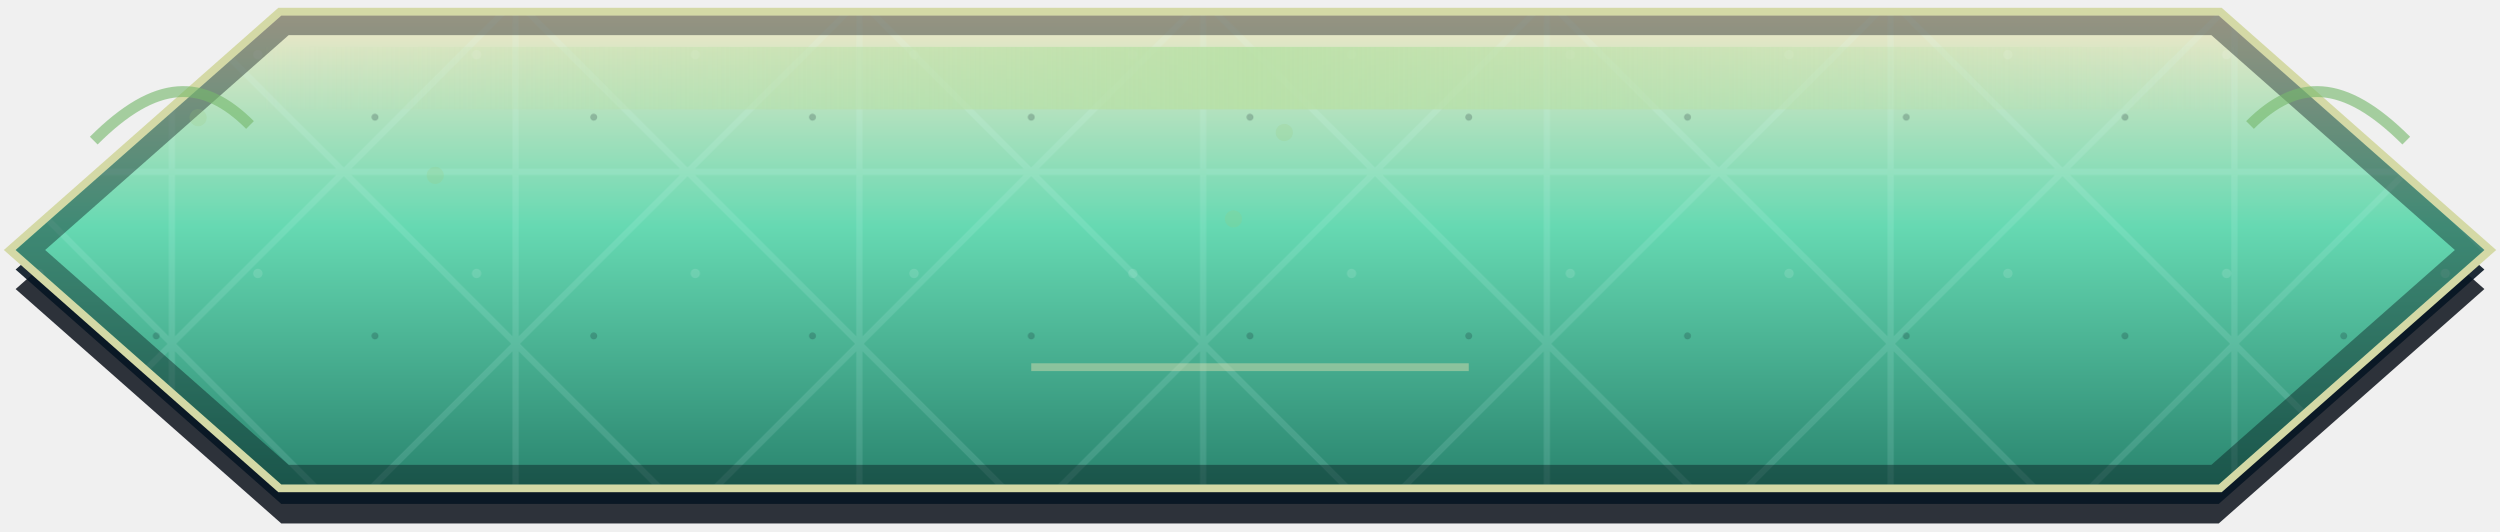
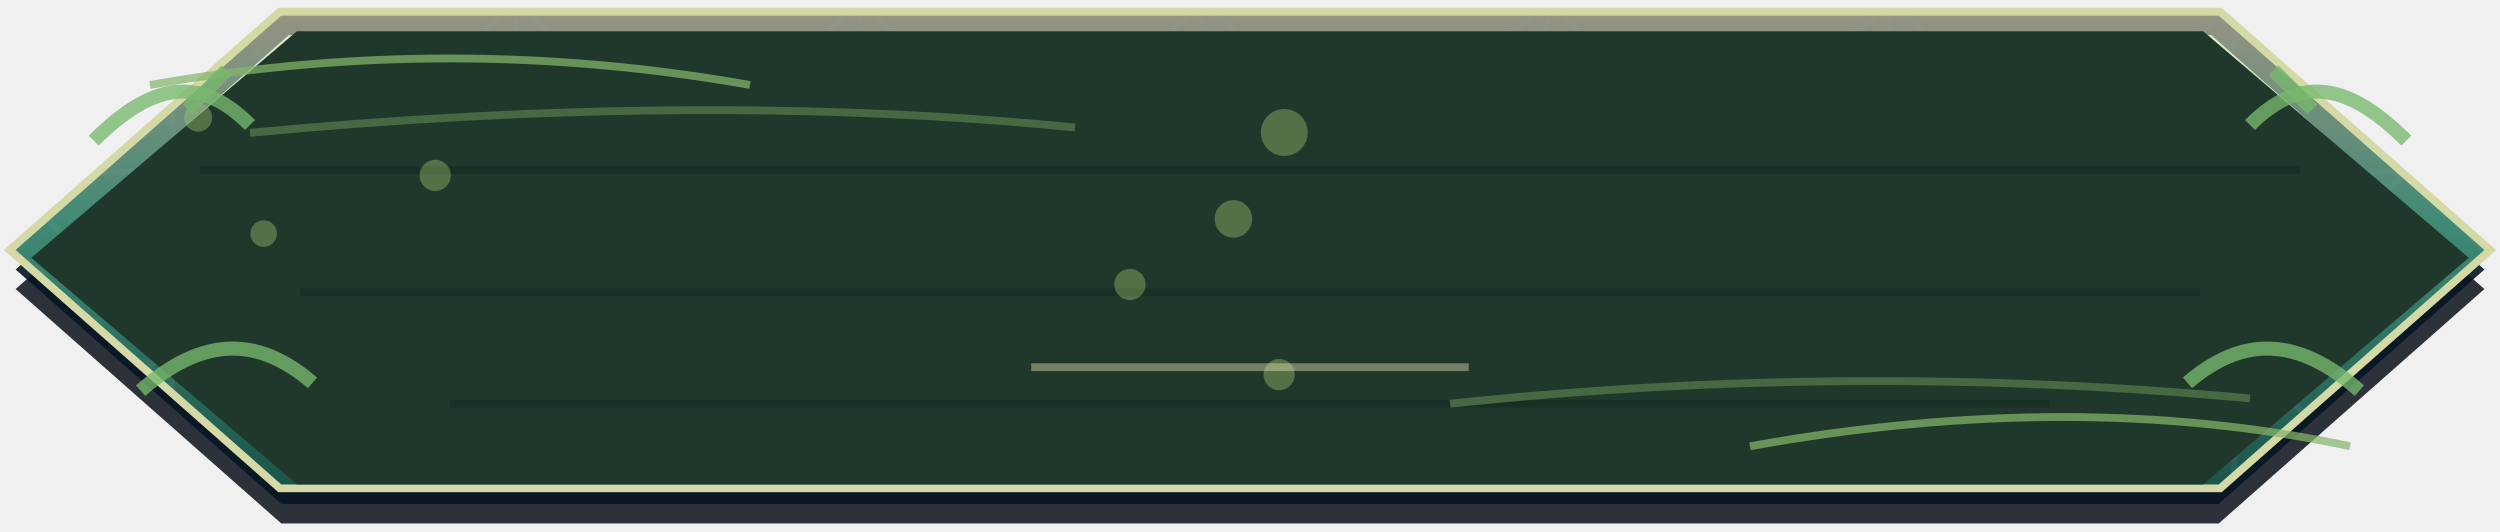
<svg xmlns="http://www.w3.org/2000/svg" width="640" height="136" viewBox="0 0 320 68" role="img" aria-label="M7 primary-hex-button normal" data-style="m11-enchanted-forest@0.1.0" data-geometry-shape="wide-hexagon" data-corner-radius="2" data-end-cap-depth="34">
  <defs>
    <linearGradient id="m11-primary-hex-button-320x68-normal-plate" x1="0" y1="0" x2="0" y2="1">
      <stop offset="0" stop-color="#5C7650" />
      <stop offset=".48" stop-color="#20382B" />
      <stop offset="1" stop-color="#13251E" />
    </linearGradient>
    <linearGradient id="m11-primary-hex-button-320x68-normal-primary" x1="0" y1="0" x2="0" y2="1">
      <stop offset="0" stop-color="#F1E8C8" />
      <stop offset=".45" stop-color="#66D9B2" />
      <stop offset="1" stop-color="#2A856F" />
    </linearGradient>
    <linearGradient id="m11-primary-hex-button-320x68-normal-energy" x1="0" y1="0" x2="1" y2="0">
      <stop offset="0" stop-color="#B8E0A5" stop-opacity="0" />
      <stop offset=".5" stop-color="#B8E0A5" stop-opacity=".86" />
      <stop offset="1" stop-color="#B8E0A5" stop-opacity="0" />
    </linearGradient>
    <pattern id="m11-primary-hex-button-320x68-normal-grain" width="28" height="28" patternUnits="userSpaceOnUse">
      <circle cx="5" cy="7" r=".6" fill="#FFFFFF" fill-opacity=".12" />
      <circle cx="20" cy="15" r=".45" fill="#061321" fill-opacity=".2" />
    </pattern>
    <pattern id="m11-primary-hex-button-320x68-normal-plate-pattern" width="44" height="44" patternUnits="userSpaceOnUse">
      <path d="M0 22H44M22 0V44M0 22L22 0 44 22 22 44Z" fill="none" stroke="#D8FBFF" stroke-opacity=".12" stroke-width=".8" />
    </pattern>
    <mask id="m11-primary-hex-button-320x68-normal-mask">
      <path d="M36 2H284L318 32L284 62H36L2 32Z" fill="white" />
    </mask>
  </defs>
  <g opacity="1">
    <g id="m11-primary-hex-button-320x68-normal-outer-shadow" data-layer="outer-shadow" transform="translate(0 5)">
      <path d="M36 2H284L318 32L284 62H36L2 32Z" fill="#020812" opacity=".82" />
    </g>
    <g id="m11-primary-hex-button-320x68-normal-connected-depth" data-layer="connected-depth" transform="translate(0 2.5)">
      <path d="M36 2H284L318 32L284 62H36L2 32Z" fill="#071522" opacity=".9" />
    </g>
    <g id="m11-primary-hex-button-320x68-normal-outer-frame" data-layer="outer-frame">
      <path d="M36 2H284L318 32L284 62H36L2 32Z" fill="#071421" stroke="#D4D9A6" stroke-width="2" stroke-linejoin="miter" />
    </g>
    <g id="m11-primary-hex-button-320x68-normal-inner-plate-fill" data-layer="inner-plate-fill">
      <path d="M36 2H284L318 32L284 62H36L2 32Z" fill="url(#m11-primary-hex-button-320x68-normal-primary)" />
    </g>
    <g id="m11-primary-hex-button-320x68-normal-surface-grain" data-layer="surface-grain" data-material-source="m8-ice-grain" mask="url(#m11-primary-hex-button-320x68-normal-mask)">
      <rect width="320" height="68" fill="url(#m11-primary-hex-button-320x68-normal-grain)" />
    </g>
    <g id="m11-primary-hex-button-320x68-normal-surface-pattern" data-layer="surface-pattern" data-material-source="m8-crystal-facet-pattern" mask="url(#m11-primary-hex-button-320x68-normal-mask)">
      <rect width="320" height="68" fill="url(#m11-primary-hex-button-320x68-normal-plate-pattern)" />
    </g>
    <g id="m11-primary-hex-button-320x68-normal-side-bevel-shade" data-layer="side-bevel-shade" mask="url(#m11-primary-hex-button-320x68-normal-mask)">
      <path d="M36 2H284L318 32L284 62H36L2 32Z" fill="none" stroke="#020812" stroke-opacity=".38" stroke-width="5" />
    </g>
    <g id="m11-primary-hex-button-320x68-normal-top-bevel-highlight" data-layer="top-bevel-highlight" mask="url(#m11-primary-hex-button-320x68-normal-mask)">
      <path d="M44 8H276" stroke="#FFFFFF" stroke-opacity=".55" stroke-width="3" stroke-linecap="square" />
    </g>
    <g id="m11-primary-hex-button-320x68-normal-cold-edge-accent" data-layer="cold-edge-accent" data-material-source="m8-cold-edge-accent" mask="url(#m11-primary-hex-button-320x68-normal-mask)">
      <rect x="34" y="6" width="252" height="8" fill="url(#m11-primary-hex-button-320x68-normal-energy)" />
    </g>
    <g id="m11-primary-hex-button-320x68-normal-ornament-decal" data-layer="ornament-decal" data-material-source="m7-ornament-marks" mask="url(#m11-primary-hex-button-320x68-normal-mask)">
      <path d="M42 55h16M262 55h16" stroke="#E6FCFF" stroke-opacity=".5" stroke-width="2" />
    </g>
-     <g id="m11-primary-hex-button-moss-variation" data-layer="forest-variation" data-variation-seed="51731" data-variation-baseline="false" fill="#9BCB78" fill-opacity=".18">
-       <circle cx="164.39" cy="16.96" r="1.1" />
-       <circle cx="157.88" cy="28.02" r="1.1" />
-       <circle cx="25.36" cy="15.06" r="1.1" />
-       <circle cx="55.71" cy="22.45" r="1.1" />
+     <g id="m11-primary-hex-button-material-stack" data-layer="forest-material-stack" data-material-families="weathered-stone,dark-wood,moss-lichen">
+       <path d="M38 4H282L316 33L282 62H38L4 33Z" fill="#20382B" />
+       <path d="M25.6 21.76H294.4M38.4 37.4H281.6M57.6 51.68H262.4" stroke="#182E24" stroke-width="1" stroke-opacity=".82" />
+       <path d="M32 17Q89.6 11.56 137.6 16.32M185.6 51.68Q236.8 46.24 288 51" fill="none" stroke="#4D6E45" stroke-width="1" stroke-opacity=".9" />
+       <path d="M19.2 10.88Q57.6 4.08 96 10.88M224 57.12Q265.6 49.64 300.8 57.12" fill="none" stroke="#84B66A" stroke-width="1" stroke-opacity=".72" />
    </g>
-     <g id="m11-primary-hex-button-leaf-vine-ornament" data-layer="forest-ornament" data-ornament="leaf-vine" data-ornament-count="4" fill="none" stroke="#76B86D" stroke-opacity=".62" stroke-width="1.4">
-       <path d="M12 18c8-8 14-8 20-2M308 18c-8-8-14-8-20-2" />
+     <g id="m11-primary-hex-button-moss-variation" data-layer="forest-variation" data-variation-seed="51731" data-variation-baseline="false" fill="#A6CC72" fill-opacity=".38">
+       <circle cx="164.39" cy="16.96" r="3.0" />
+       <circle cx="157.88" cy="28.02" r="2.4" />
+       <circle cx="25.36" cy="15.06" r="1.8" />
+       <circle cx="55.71" cy="22.45" r="2.0" />
+       <circle cx="144.63" cy="36.41" r="2.0" />
+       <circle cx="163.73" cy="47.95" r="2.0" />
+       <circle cx="33.75" cy="29.90" r="1.7" />
+     </g>
+     <g id="m11-primary-hex-button-leaf-vine-ornament" data-layer="forest-ornament" data-ornament="leaf-vine" data-ornament-count="4" fill="none" stroke="#76B86D" stroke-opacity=".78" stroke-width="1.8">
+       <path d="M12 18c8-8 14-8 20-2M308 18c-8-8-14-8-20-2M18 50c8-7 15-7 22-1M302 50c-8-7-15-7-22-1" />
+       <path d="M24 14l5-5M296 14l-5-5" />
    </g>
    <g id="m11-primary-hex-button-parchment-typography" data-layer="forest-typography" data-typography-preset="m11-parchment-sage-action" data-semantic-text="required">
      <path d="M132 47h56" stroke="#EDE3B4" stroke-opacity=".42" />
    </g>
    <g id="m11-enchanted-forest-primary-hex-button-content" data-layer="content" data-slot="editable-primary-hex-button-content" data-safe-x="48" data-safe-y="8" data-safe-width="224" data-safe-height="50" />
  </g>
</svg>
